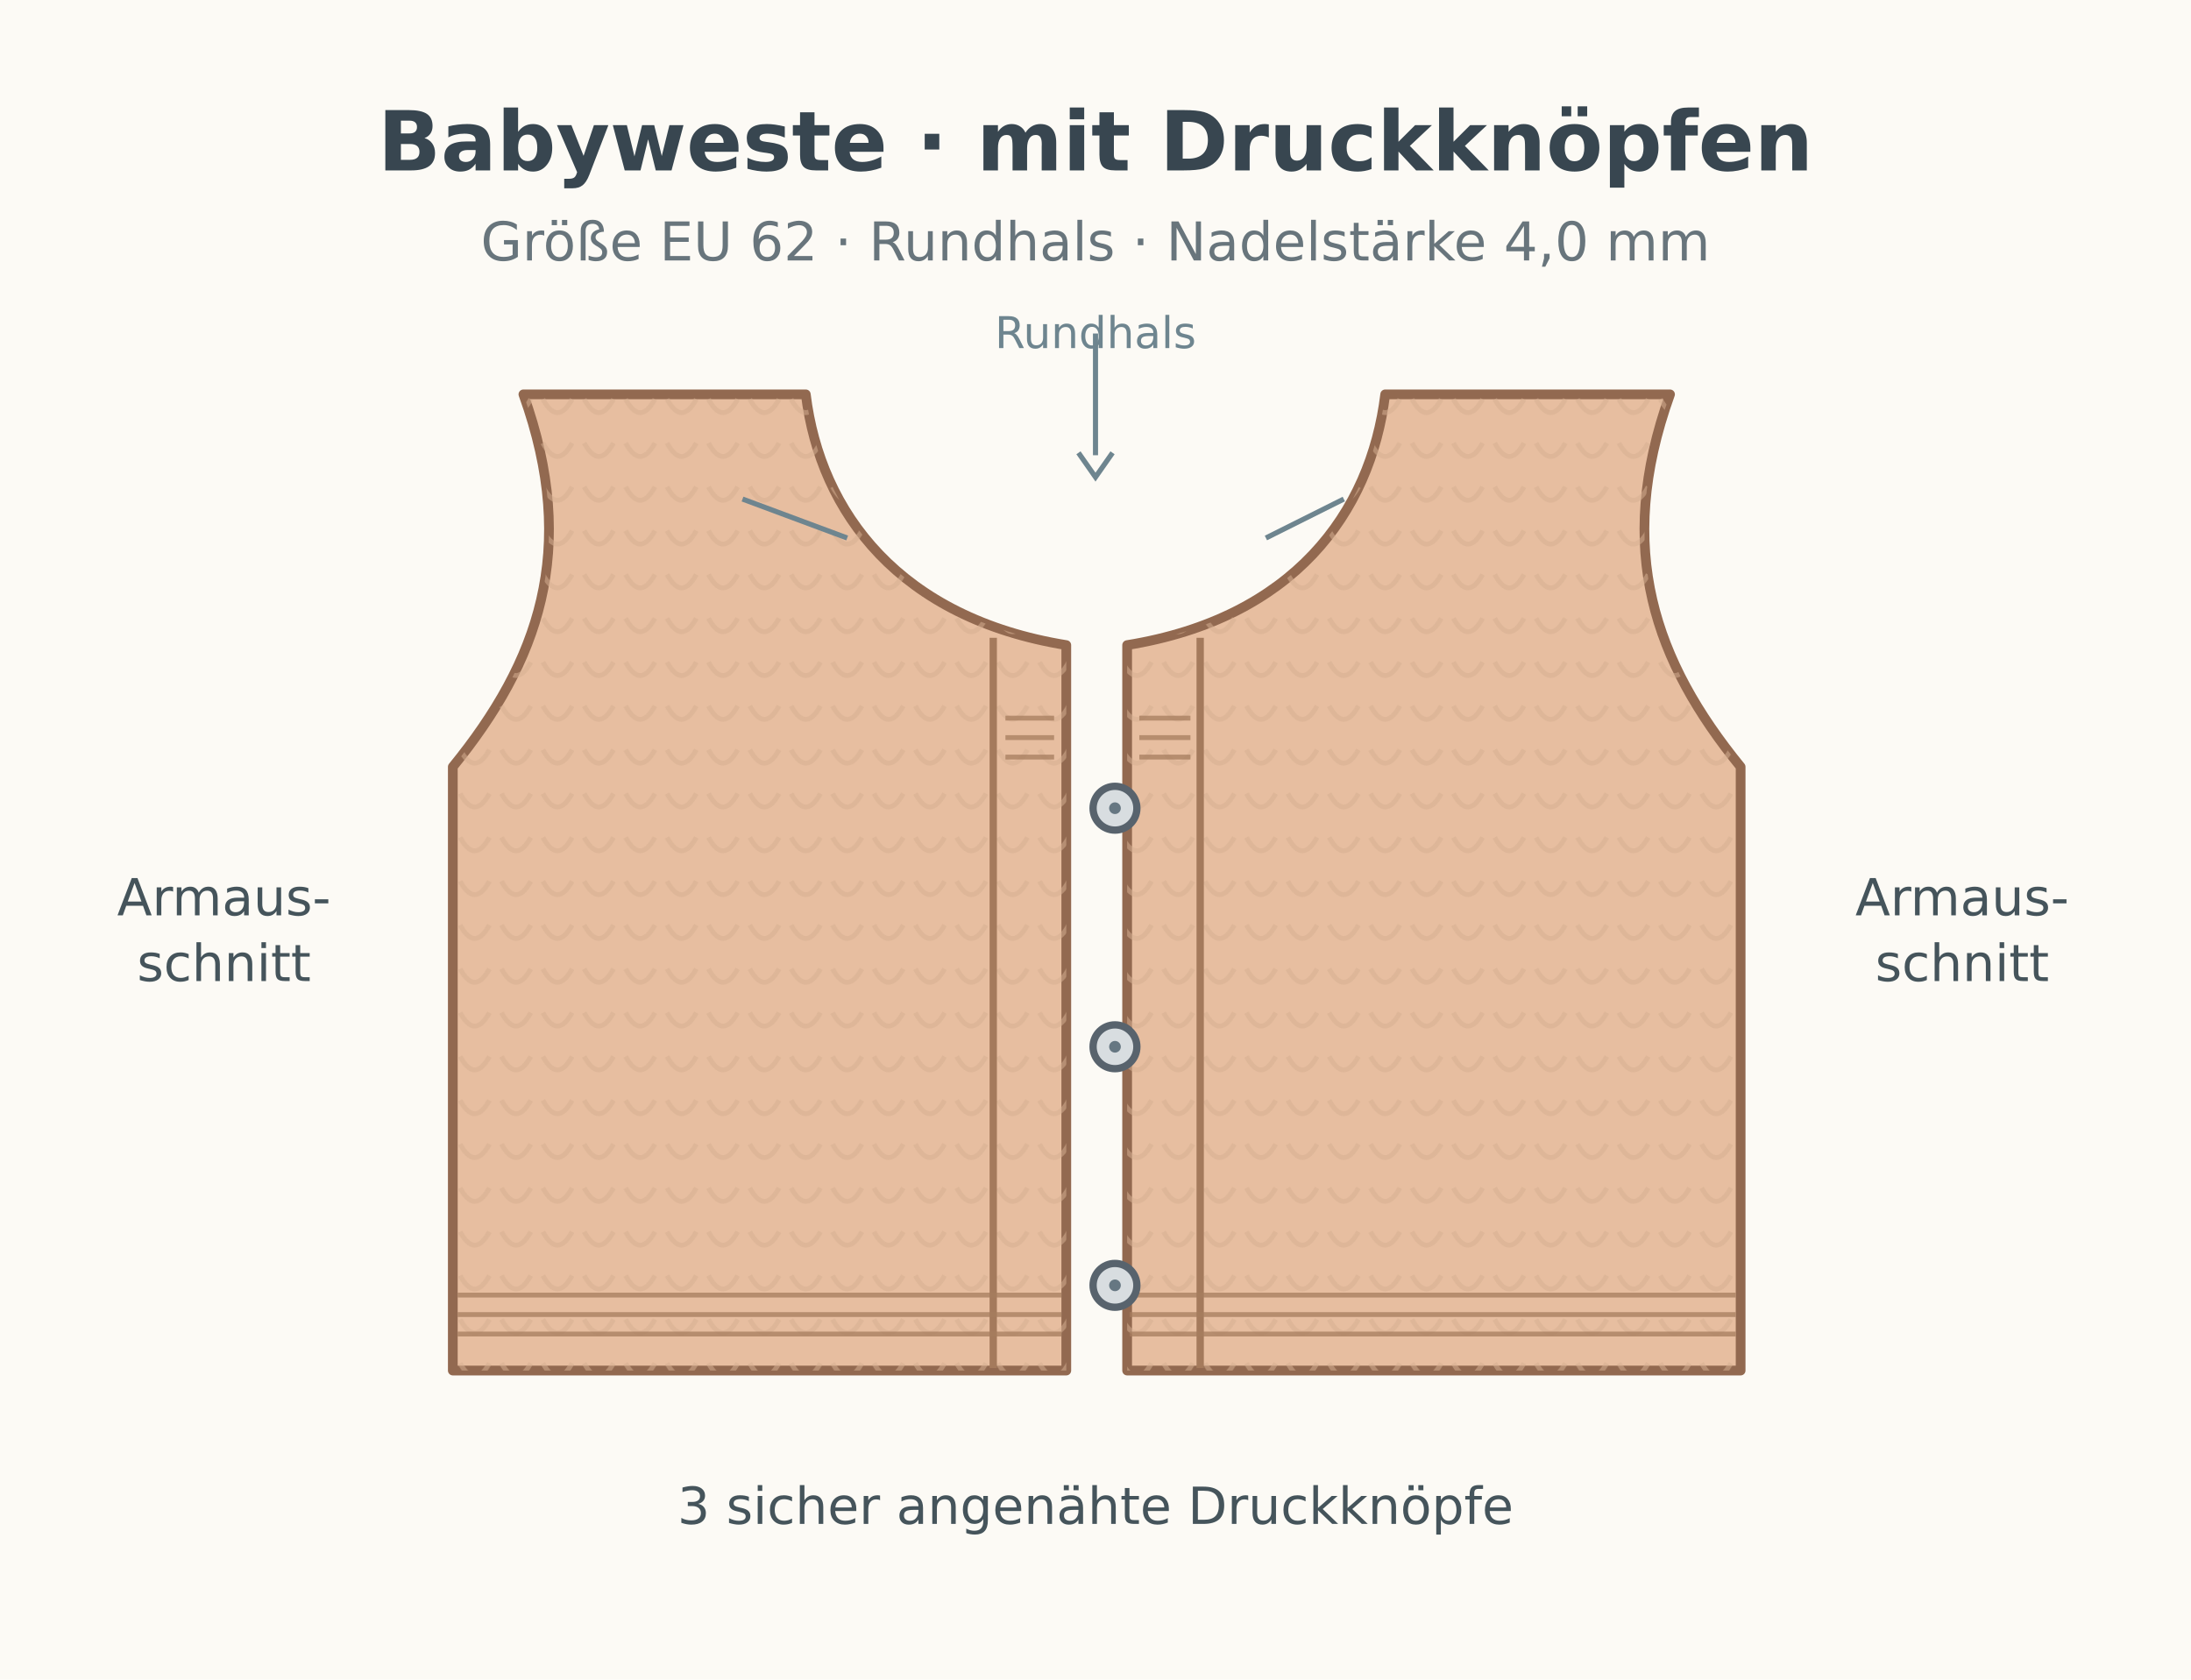
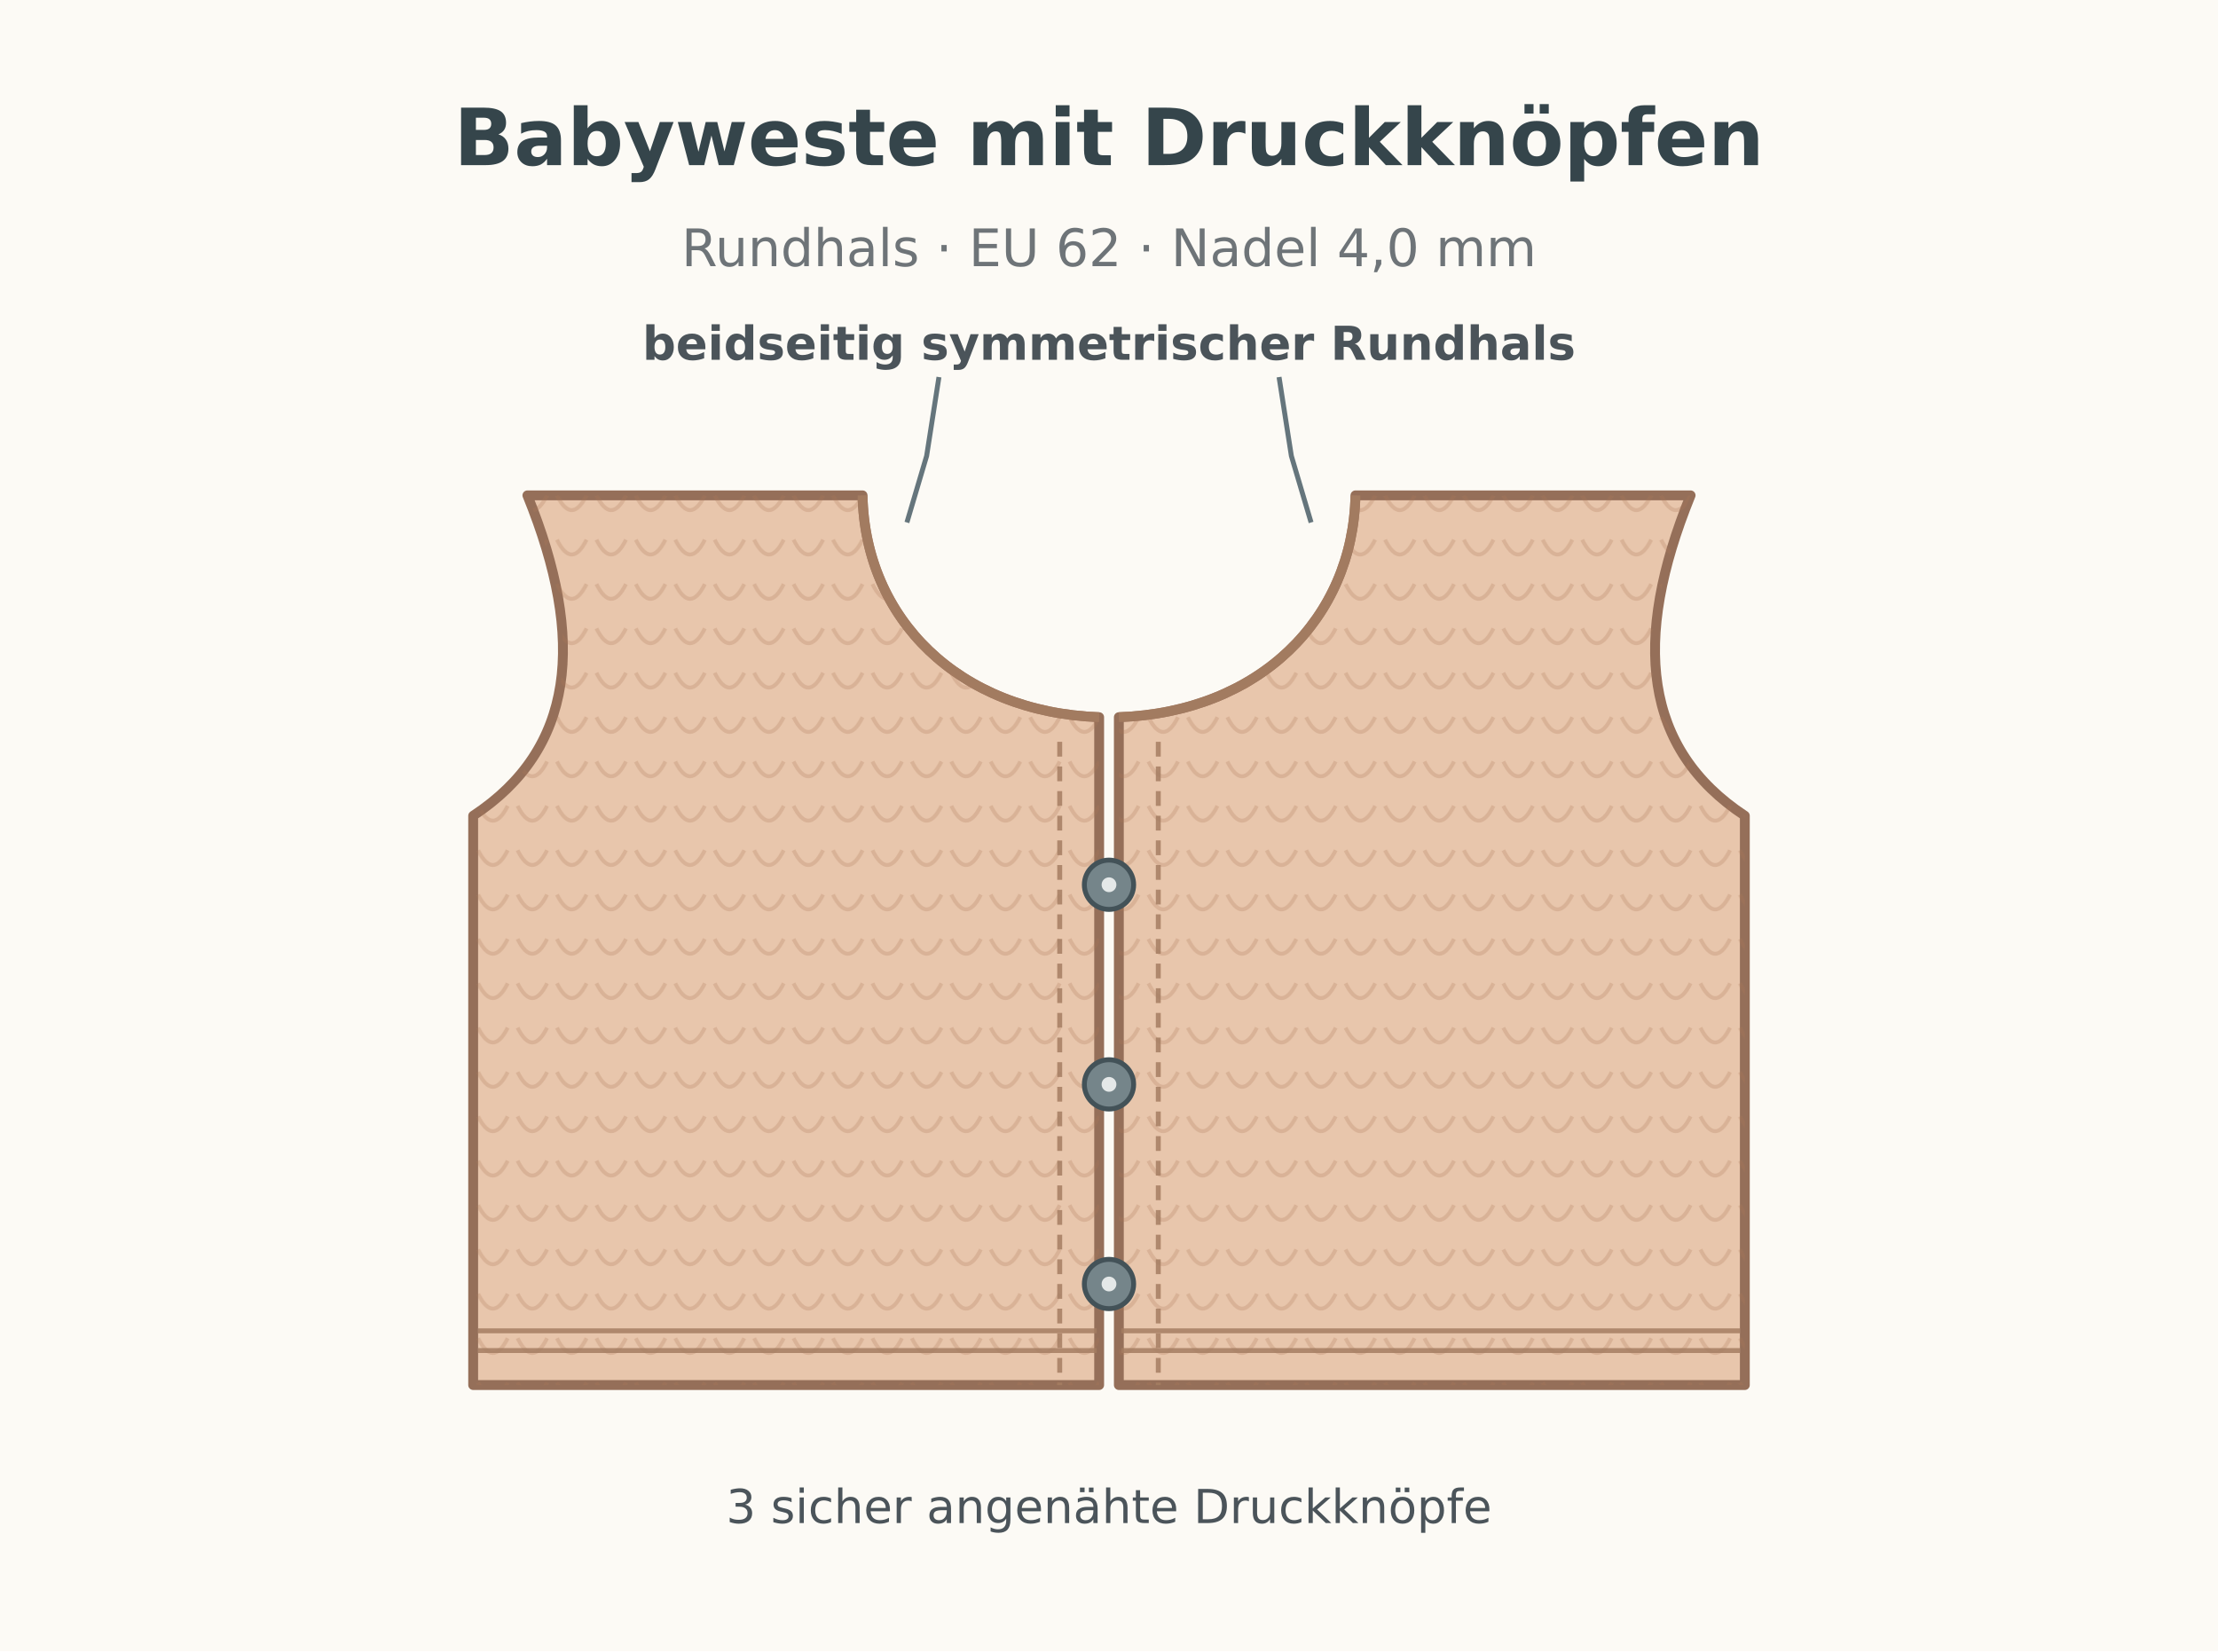
- <svg xmlns="http://www.w3.org/2000/svg" width="900" height="690" viewBox="0 0 900 690" role="img" aria-labelledby="title desc">
-   <rect width="900" height="690" fill="#FCFAF5" />
-   <text x="450" y="70" text-anchor="middle" font-family="DejaVu Sans,Arial,sans-serif" font-size="34" font-weight="700" fill="#384650">Babyweste · mit Druckknöpfen</text>
-   <text x="450" y="107" text-anchor="middle" font-family="DejaVu Sans,Arial,sans-serif" font-size="22" fill="#68757C">Größe EU 62 · Rundhals · Nadelstärke 4,0 mm</text>
+ <svg xmlns="http://www.w3.org/2000/svg" width="900" height="670" viewBox="0 0 900 670" role="img" aria-labelledby="title description">
+   <rect width="900" height="670" fill="#fcfaf5" />
+   <text x="450" y="67" text-anchor="middle" font-family="DejaVu Sans,Arial,sans-serif" font-size="32" font-weight="700" fill="#35454b">Babyweste mit Druckknöpfen</text>
+   <text x="450" y="108" text-anchor="middle" font-family="DejaVu Sans,Arial,sans-serif" font-size="21" fill="#6e7478">Rundhals · EU 62 · Nadel 4,0 mm</text>
  <defs>
-     <pattern id="strick" width="17" height="18" patternUnits="userSpaceOnUse">
-       <path d="M2 2 Q8 13 14 2" fill="none" stroke="#D6AF91" stroke-width="2" opacity=".53" />
+     <pattern id="fabric" width="16" height="18" patternUnits="userSpaceOnUse">
+       <path d="M2 3 Q8 15 14 3" fill="none" stroke="#ac7958" stroke-width="1.6" opacity=".25" />
    </pattern>
  </defs>
-   <g fill="#E7BEA0" stroke="#926950" stroke-width="4" stroke-linejoin="round">
-     <path d="M215 162 L331 162 C337 211 370 254 438 265 L438 563 L186 563 L186 315 C221 272 238 226 215 162 Z" />
-     <path d="M569 162 L686 162 C663 226 680 272 715 315 L715 563 L463 563 L463 265 C531 254 563 211 569 162 Z" />
+   <g fill="#e8c6ac" stroke="#956f59" stroke-width="4" stroke-linejoin="round">
+     <path d="M214 201 L350 201 C351 251 389 289 446 291 L446 562 L192 562 L192 331 C233 304 238 260 214 201 Z" />
+     <path d="M686 201 L550 201 C549 251 511 289 454 291 L454 562 L708 562 L708 331 C667 304 662 260 686 201 Z" />
  </g>
-   <g fill="url(#strick)">
-     <path d="M215 162 L331 162 C337 211 370 254 438 265 L438 563 L186 563 L186 315 C221 272 238 226 215 162 Z" />
-     <path d="M569 162 L686 162 C663 226 680 272 715 315 L715 563 L463 563 L463 265 C531 254 563 211 569 162 Z" />
+   <g fill="url(#fabric)">
+     <path d="M214 201 L350 201 C351 251 389 289 446 291 L446 562 L192 562 L192 331 C233 304 238 260 214 201 Z" />
+     <path d="M686 201 L550 201 C549 251 511 289 454 291 L454 562 L708 562 L708 331 C667 304 662 260 686 201 Z" />
  </g>
-   <path d="M408 262 L408 562 M493 262 L493 562" stroke="#A47A5C" stroke-width="3" />
-   <g stroke="#A57C5E" stroke-width="2" opacity=".75">
-     <path d="M188 532 H436 M188 540 H436 M188 548 H436 M464 532 H713 M464 540 H713 M464 548 H713" />
-     <path d="M413 295 H433 M413 303 H433 M413 311 H433 M468 295 H489 M468 303 H489 M468 311 H489" />
+   <g stroke="#a57c61" stroke-width="2" fill="none" opacity=".85">
+     <path d="M194 540 H445 M194 548 H445 M455 540 H706 M455 548 H706" />
+     <path d="M430 301 L430 562 M470 301 L470 562" stroke-dasharray="6 4" />
+     <path d="M350 201 C351 251 389 289 446 291 M550 201 C549 251 511 289 454 291" stroke-width="4" />
  </g>
-   <g fill="#D8DDE0" stroke="#58636D" stroke-width="3">
-     <circle cx="458" cy="332" r="9" />
-     <circle cx="458" cy="430" r="9" />
-     <circle cx="458" cy="528" r="9" />
+   <circle cx="450" cy="359" r="10" fill="#75858a" stroke="#435258" stroke-width="2" />
+   <circle cx="450" cy="359" r="3" fill="#e4e8e8" />
+   <circle cx="450" cy="440" r="10" fill="#75858a" stroke="#435258" stroke-width="2" />
+   <circle cx="450" cy="440" r="3" fill="#e4e8e8" />
+   <circle cx="450" cy="521" r="10" fill="#75858a" stroke="#435258" stroke-width="2" />
+   <circle cx="450" cy="521" r="3" fill="#e4e8e8" />
+   <g font-family="DejaVu Sans,Arial,sans-serif" fill="#4b545a" font-size="19">
+     <text x="450" y="618" text-anchor="middle">3 sicher angenähte Druckknöpfe</text>
+     <text x="450" y="146" text-anchor="middle" font-weight="700">beidseitig symmetrischer Rundhals</text>
  </g>
-   <g fill="#667782">
-     <circle cx="458" cy="332" r="2.4" />
-     <circle cx="458" cy="430" r="2.4" />
-     <circle cx="458" cy="528" r="2.4" />
+   <g stroke="#65757c" stroke-width="2" fill="none">
+     <path d="M381 153 L376 185 L368 212" />
+     <path d="M519 153 L524 185 L532 212" />
  </g>
-   <g font-family="DejaVu Sans,Arial,sans-serif" font-size="21" fill="#45545B">
-     <text x="92" y="376" text-anchor="middle">Armaus-</text>
-     <text x="92" y="403" text-anchor="middle">schnitt</text>
-     <text x="806" y="376" text-anchor="middle">Armaus-</text>
-     <text x="806" y="403" text-anchor="middle">schnitt</text>
-     <text x="450" y="626" text-anchor="middle">3 sicher angenähte Druckknöpfe</text>
-   </g>
-   <g stroke="#6E858F" stroke-width="2.1" fill="none">
-     <path d="M305 205 L348 221" />
-     <path d="M552 205 L520 221" />
-     <path d="M450 137 L450 187" />
-     <path d="M443 186 L450 196 L457 186" />
-   </g>
-   <text x="450" y="143" font-family="DejaVu Sans,Arial,sans-serif" font-size="18" text-anchor="middle" fill="#6E858F">Rundhals</text>
</svg>
